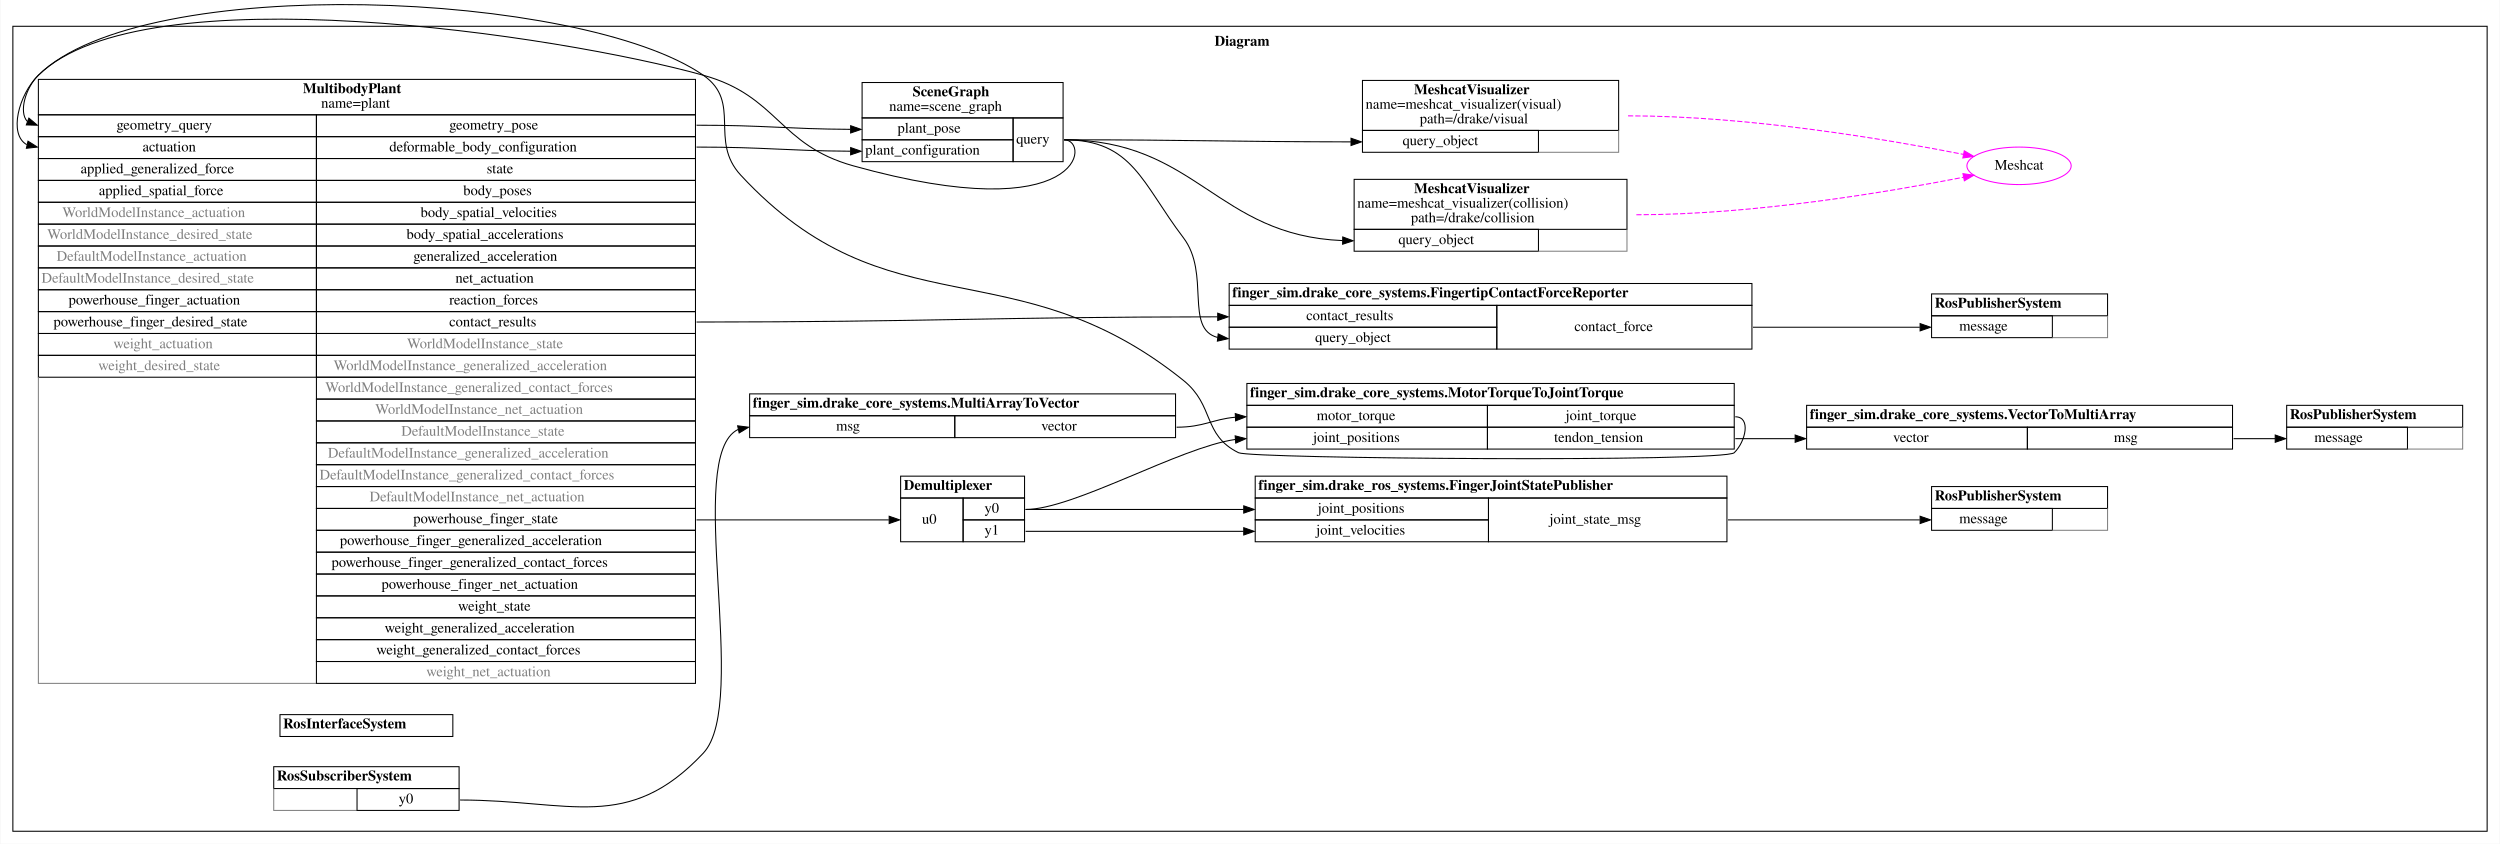
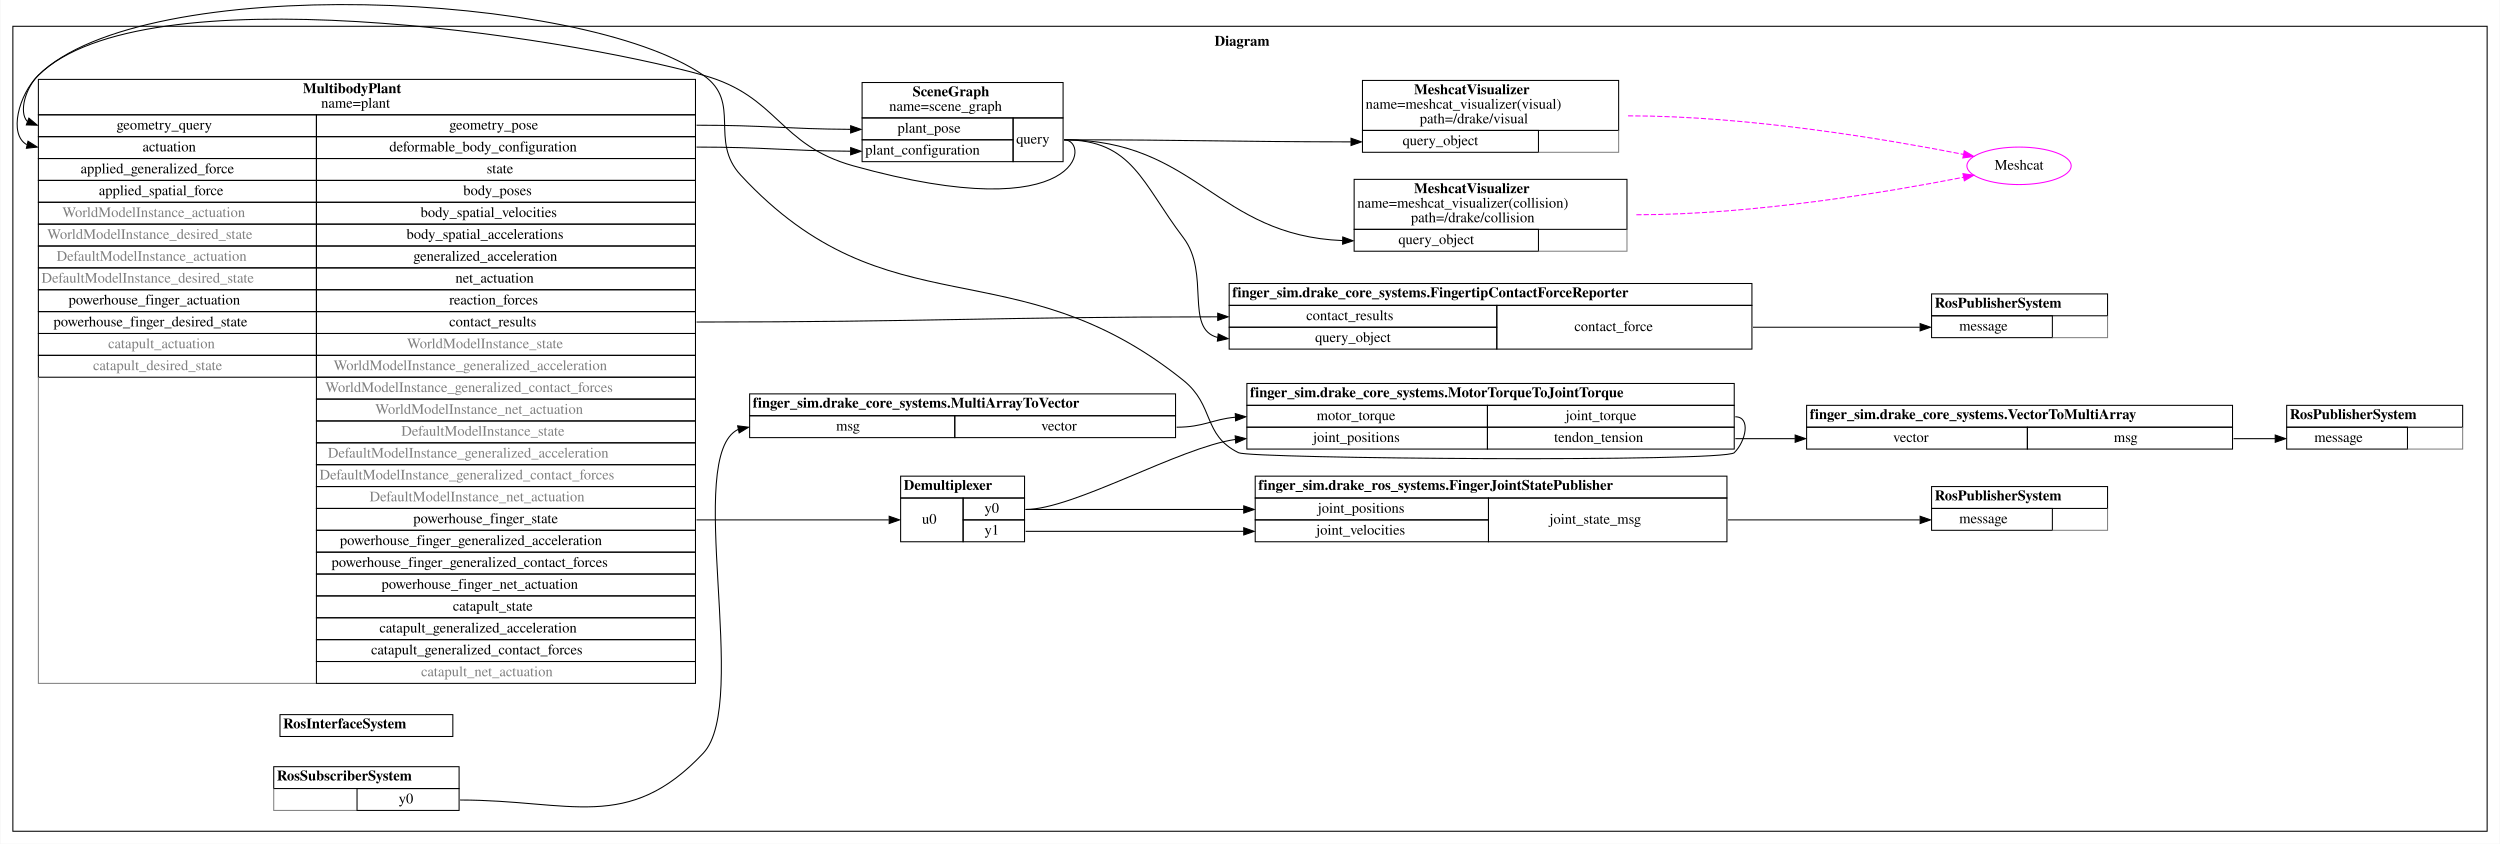
<svg xmlns="http://www.w3.org/2000/svg" width="2400pt" height="810pt" viewBox="0.00 0.00 2400.00 810.24">
  <g id="graph0" class="graph" transform="scale(1 1) rotate(0) translate(4 806.24)">
    <polygon fill="white" stroke="transparent" points="-4,4 -4,-806.24 2396,-806.24 2396,4 -4,4" />
    <g id="clust1" class="cluster">
      <polygon fill="none" stroke="black" points="8,-8 8,-781 2384,-781 2384,-8 8,-8" />
      <text text-anchor="start" x="1162" y="-762.3" font-family="Times,serif" font-weight="bold" font-size="14.00">Diagram</text>
    </g>
    <g id="clust2" class="cluster">
      <polygon fill="none" stroke="white" points="16,-16 16,-742 2376,-742 2376,-16 16,-16" />
    </g>
    <g id="node1" class="node">
      <polygon fill="none" stroke="black" points="32.5,-696 32.5,-730 663.5,-730 663.5,-696 32.5,-696" />
      <text text-anchor="start" x="286.5" y="-716.8" font-family="Times,serif" font-weight="bold" font-size="14.00">MultibodyPlant</text>
      <text text-anchor="start" x="304" y="-702.8" font-family="Times,serif" font-size="14.00">name=plant</text>
      <polygon fill="none" stroke="black" points="32.5,-675 32.5,-696 299.5,-696 299.5,-675 32.5,-675" />
      <text text-anchor="start" x="107.5" y="-681.8" font-family="Times,serif" font-size="14.00">geometry_query</text>
      <polygon fill="none" stroke="black" points="299.5,-675 299.5,-696 663.5,-696 663.5,-675 299.5,-675" />
      <text text-anchor="start" x="427" y="-681.8" font-family="Times,serif" font-size="14.00">geometry_pose</text>
      <polygon fill="none" stroke="black" points="32.5,-654 32.5,-675 299.5,-675 299.5,-654 32.5,-654" />
      <text text-anchor="start" x="132.5" y="-660.8" font-family="Times,serif" font-size="14.00">actuation</text>
      <polygon fill="none" stroke="black" points="299.5,-654 299.5,-675 663.5,-675 663.5,-654 299.5,-654" />
      <text text-anchor="start" x="369.5" y="-660.8" font-family="Times,serif" font-size="14.00">deformable_body_configuration</text>
      <polygon fill="none" stroke="black" points="32.5,-633 32.5,-654 299.5,-654 299.5,-633 32.5,-633" />
      <text text-anchor="start" x="73" y="-639.8" font-family="Times,serif" font-size="14.00">applied_generalized_force</text>
      <polygon fill="none" stroke="black" points="299.5,-633 299.5,-654 663.5,-654 663.5,-633 299.5,-633" />
      <text text-anchor="start" x="463" y="-639.8" font-family="Times,serif" font-size="14.00">state</text>
      <polygon fill="none" stroke="black" points="32.5,-612 32.5,-633 299.5,-633 299.5,-612 32.5,-612" />
      <text text-anchor="start" x="90.5" y="-618.8" font-family="Times,serif" font-size="14.00">applied_spatial_force</text>
      <polygon fill="none" stroke="black" points="299.5,-612 299.5,-633 663.5,-633 663.5,-612 299.5,-612" />
      <text text-anchor="start" x="440.5" y="-618.8" font-family="Times,serif" font-size="14.00">body_poses</text>
      <polygon fill="none" stroke="black" points="32.5,-591 32.5,-612 299.5,-612 299.5,-591 32.5,-591" />
      <text text-anchor="start" x="55.5" y="-597.8" font-family="Times,serif" font-size="14.00" fill="grey">WorldModelInstance_actuation</text>
      <polygon fill="none" stroke="black" points="299.5,-591 299.5,-612 663.5,-612 663.5,-591 299.5,-591" />
      <text text-anchor="start" x="399.5" y="-597.8" font-family="Times,serif" font-size="14.00">body_spatial_velocities</text>
      <polygon fill="none" stroke="black" points="32.5,-570 32.5,-591 299.5,-591 299.5,-570 32.5,-570" />
      <text text-anchor="start" x="41" y="-576.8" font-family="Times,serif" font-size="14.00" fill="grey">WorldModelInstance_desired_state</text>
      <polygon fill="none" stroke="black" points="299.5,-570 299.5,-591 663.5,-591 663.5,-570 299.5,-570" />
      <text text-anchor="start" x="386" y="-576.8" font-family="Times,serif" font-size="14.00">body_spatial_accelerations</text>
      <polygon fill="none" stroke="black" points="32.5,-549 32.5,-570 299.5,-570 299.5,-549 32.5,-549" />
      <text text-anchor="start" x="50" y="-555.8" font-family="Times,serif" font-size="14.00" fill="grey">DefaultModelInstance_actuation</text>
      <polygon fill="none" stroke="black" points="299.5,-549 299.5,-570 663.5,-570 663.5,-549 299.5,-549" />
      <text text-anchor="start" x="392.5" y="-555.8" font-family="Times,serif" font-size="14.00">generalized_acceleration</text>
      <polygon fill="none" stroke="black" points="32.5,-528 32.5,-549 299.5,-549 299.5,-528 32.5,-528" />
      <text text-anchor="start" x="35.5" y="-534.8" font-family="Times,serif" font-size="14.00" fill="grey">DefaultModelInstance_desired_state</text>
      <polygon fill="none" stroke="black" points="299.5,-528 299.5,-549 663.5,-549 663.5,-528 299.5,-528" />
      <text text-anchor="start" x="433" y="-534.8" font-family="Times,serif" font-size="14.00">net_actuation</text>
      <polygon fill="none" stroke="black" points="32.5,-507 32.5,-528 299.5,-528 299.5,-507 32.5,-507" />
      <text text-anchor="start" x="61.5" y="-513.8" font-family="Times,serif" font-size="14.00">powerhouse_finger_actuation</text>
      <polygon fill="none" stroke="black" points="299.5,-507 299.5,-528 663.5,-528 663.5,-507 299.5,-507" />
      <text text-anchor="start" x="427" y="-513.8" font-family="Times,serif" font-size="14.00">reaction_forces</text>
      <polygon fill="none" stroke="black" points="32.5,-486 32.5,-507 299.5,-507 299.5,-486 32.5,-486" />
      <text text-anchor="start" x="47" y="-492.8" font-family="Times,serif" font-size="14.00">powerhouse_finger_desired_state</text>
      <polygon fill="none" stroke="black" points="299.5,-486 299.5,-507 663.5,-507 663.5,-486 299.5,-486" />
      <text text-anchor="start" x="427" y="-492.8" font-family="Times,serif" font-size="14.00">contact_results</text>
      <polygon fill="none" stroke="black" points="32.5,-465 32.5,-486 299.5,-486 299.5,-465 32.5,-465" />
-       <text text-anchor="start" x="104.5" y="-471.8" font-family="Times,serif" font-size="14.00" fill="grey">weight_actuation</text>
+       <text text-anchor="start" x="99.5" y="-471.8" font-family="Times,serif" font-size="14.00" fill="grey">catapult_actuation</text>
      <polygon fill="none" stroke="black" points="299.5,-465 299.5,-486 663.5,-486 663.5,-465 299.5,-465" />
      <text text-anchor="start" x="386.5" y="-471.8" font-family="Times,serif" font-size="14.00" fill="grey">WorldModelInstance_state</text>
      <polygon fill="none" stroke="black" points="32.5,-444 32.5,-465 299.5,-465 299.5,-444 32.5,-444" />
-       <text text-anchor="start" x="90" y="-450.8" font-family="Times,serif" font-size="14.00" fill="grey">weight_desired_state</text>
+       <text text-anchor="start" x="85" y="-450.8" font-family="Times,serif" font-size="14.00" fill="grey">catapult_desired_state</text>
      <polygon fill="none" stroke="black" points="299.5,-444 299.5,-465 663.5,-465 663.5,-444 299.5,-444" />
      <text text-anchor="start" x="316" y="-450.8" font-family="Times,serif" font-size="14.00" fill="grey">WorldModelInstance_generalized_acceleration</text>
      <polyline fill="none" stroke="grey" points="32.5,-444 32.5,-150 299.5,-150 " />
      <polygon fill="none" stroke="black" points="299.5,-423 299.5,-444 663.5,-444 663.5,-423 299.5,-423" />
      <text text-anchor="start" x="308" y="-429.8" font-family="Times,serif" font-size="14.00" fill="grey">WorldModelInstance_generalized_contact_forces</text>
      <polygon fill="none" stroke="black" points="299.5,-402 299.5,-423 663.5,-423 663.5,-402 299.5,-402" />
      <text text-anchor="start" x="356" y="-408.8" font-family="Times,serif" font-size="14.00" fill="grey">WorldModelInstance_net_actuation</text>
      <polygon fill="none" stroke="black" points="299.5,-381 299.5,-402 663.5,-402 663.5,-381 299.5,-381" />
      <text text-anchor="start" x="381" y="-387.8" font-family="Times,serif" font-size="14.00" fill="grey">DefaultModelInstance_state</text>
      <polygon fill="none" stroke="black" points="299.5,-360 299.5,-381 663.5,-381 663.5,-360 299.5,-360" />
      <text text-anchor="start" x="310.5" y="-366.8" font-family="Times,serif" font-size="14.00" fill="grey">DefaultModelInstance_generalized_acceleration</text>
      <polygon fill="none" stroke="black" points="299.5,-339 299.5,-360 663.5,-360 663.5,-339 299.5,-339" />
      <text text-anchor="start" x="302.5" y="-345.8" font-family="Times,serif" font-size="14.00" fill="grey">DefaultModelInstance_generalized_contact_forces</text>
      <polygon fill="none" stroke="black" points="299.5,-318 299.5,-339 663.5,-339 663.5,-318 299.5,-318" />
      <text text-anchor="start" x="350.5" y="-324.8" font-family="Times,serif" font-size="14.00" fill="grey">DefaultModelInstance_net_actuation</text>
      <polygon fill="none" stroke="black" points="299.5,-297 299.5,-318 663.5,-318 663.5,-297 299.5,-297" />
      <text text-anchor="start" x="392.5" y="-303.8" font-family="Times,serif" font-size="14.00">powerhouse_finger_state</text>
      <polygon fill="none" stroke="black" points="299.5,-276 299.5,-297 663.5,-297 663.5,-276 299.5,-276" />
      <text text-anchor="start" x="322" y="-282.8" font-family="Times,serif" font-size="14.00">powerhouse_finger_generalized_acceleration</text>
      <polygon fill="none" stroke="black" points="299.5,-255 299.5,-276 663.5,-276 663.5,-255 299.5,-255" />
      <text text-anchor="start" x="314" y="-261.8" font-family="Times,serif" font-size="14.00">powerhouse_finger_generalized_contact_forces</text>
      <polygon fill="none" stroke="black" points="299.5,-234 299.5,-255 663.5,-255 663.5,-234 299.5,-234" />
      <text text-anchor="start" x="362" y="-240.8" font-family="Times,serif" font-size="14.00">powerhouse_finger_net_actuation</text>
      <polygon fill="none" stroke="black" points="299.5,-213 299.5,-234 663.5,-234 663.5,-213 299.5,-213" />
-       <text text-anchor="start" x="435.5" y="-219.8" font-family="Times,serif" font-size="14.00">weight_state</text>
+       <text text-anchor="start" x="430.5" y="-219.8" font-family="Times,serif" font-size="14.00">catapult_state</text>
      <polygon fill="none" stroke="black" points="299.5,-192 299.5,-213 663.5,-213 663.5,-192 299.5,-192" />
-       <text text-anchor="start" x="365" y="-198.8" font-family="Times,serif" font-size="14.00">weight_generalized_acceleration</text>
+       <text text-anchor="start" x="360" y="-198.8" font-family="Times,serif" font-size="14.00">catapult_generalized_acceleration</text>
      <polygon fill="none" stroke="black" points="299.5,-171 299.5,-192 663.5,-192 663.5,-171 299.5,-171" />
-       <text text-anchor="start" x="357" y="-177.8" font-family="Times,serif" font-size="14.00">weight_generalized_contact_forces</text>
+       <text text-anchor="start" x="352" y="-177.8" font-family="Times,serif" font-size="14.00">catapult_generalized_contact_forces</text>
      <polygon fill="none" stroke="black" points="299.5,-150 299.5,-171 663.5,-171 663.5,-150 299.5,-150" />
-       <text text-anchor="start" x="405" y="-156.8" font-family="Times,serif" font-size="14.00" fill="grey">weight_net_actuation</text>
+       <text text-anchor="start" x="400" y="-156.8" font-family="Times,serif" font-size="14.00" fill="grey">catapult_net_actuation</text>
    </g>
    <g id="node2" class="node">
      <polygon fill="none" stroke="black" points="823.5,-693 823.5,-727 1016.5,-727 1016.5,-693 823.5,-693" />
      <text text-anchor="start" x="872" y="-713.8" font-family="Times,serif" font-weight="bold" font-size="14.00">SceneGraph</text>
      <text text-anchor="start" x="849.5" y="-699.8" font-family="Times,serif" font-size="14.00">name=scene_graph</text>
      <polygon fill="none" stroke="black" points="823.5,-672 823.5,-693 968.5,-693 968.5,-672 823.5,-672" />
      <text text-anchor="start" x="857.5" y="-678.8" font-family="Times,serif" font-size="14.00">plant_pose</text>
      <polygon fill="none" stroke="black" points="968.5,-651 968.5,-693 1016.5,-693 1016.5,-651 968.5,-651" />
      <text text-anchor="start" x="971.5" y="-668.3" font-family="Times,serif" font-size="14.00">query</text>
      <polygon fill="none" stroke="black" points="823.5,-651 823.5,-672 968.5,-672 968.5,-651 823.5,-651" />
      <text text-anchor="start" x="826.5" y="-657.8" font-family="Times,serif" font-size="14.00">plant_configuration</text>
    </g>
    <g id="edge3" class="edge">
      <path fill="none" stroke="black" d="M664.5,-686C731.18,-686 750.34,-682.4 812.19,-682.03" />
      <polygon fill="black" stroke="black" points="812.51,-685.53 822.5,-682 812.49,-678.53 812.51,-685.53" />
    </g>
    <g id="edge4" class="edge">
      <path fill="none" stroke="black" d="M664.5,-665C731.18,-665 750.34,-661.4 812.19,-661.03" />
      <polygon fill="black" stroke="black" points="812.51,-664.53 822.5,-661 812.49,-657.53 812.51,-664.53" />
    </g>
    <g id="node8" class="node">
      <polygon fill="none" stroke="black" points="860.5,-328 860.5,-349 979.5,-349 979.5,-328 860.5,-328" />
      <text text-anchor="start" x="863.5" y="-335.8" font-family="Times,serif" font-weight="bold" font-size="14.00">Demultiplexer</text>
      <polygon fill="none" stroke="black" points="860.5,-286 860.5,-328 920.5,-328 920.5,-286 860.5,-286" />
      <text text-anchor="start" x="881" y="-303.3" font-family="Times,serif" font-size="14.00">u0</text>
      <polygon fill="none" stroke="black" points="920.5,-307 920.5,-328 979.5,-328 979.5,-307 920.5,-307" />
      <text text-anchor="start" x="941" y="-313.8" font-family="Times,serif" font-size="14.00">y0</text>
      <polygon fill="none" stroke="black" points="920.5,-286 920.5,-307 979.5,-307 979.5,-286 920.5,-286" />
      <text text-anchor="start" x="941" y="-292.8" font-family="Times,serif" font-size="14.00">y1</text>
    </g>
-     <g id="edge13" class="edge">
+     <g id="edge20" class="edge">
      <path fill="none" stroke="black" d="M664.5,-307C747.61,-307 770.95,-307 849.16,-307" />
      <polygon fill="black" stroke="black" points="849.5,-310.5 859.5,-307 849.5,-303.5 849.5,-310.5" />
    </g>
    <g id="node14" class="node">
      <polygon fill="none" stroke="black" points="1176,-513 1176,-534 1678,-534 1678,-513 1176,-513" />
      <text text-anchor="start" x="1179" y="-520.8" font-family="Times,serif" font-weight="bold" font-size="14.00">finger_sim.drake_core_systems.FingertipContactForceReporter</text>
      <polygon fill="none" stroke="black" points="1176,-492 1176,-513 1433,-513 1433,-492 1176,-492" />
      <text text-anchor="start" x="1250" y="-498.8" font-family="Times,serif" font-size="14.00">contact_results</text>
      <polygon fill="none" stroke="black" points="1433,-471 1433,-513 1678,-513 1678,-471 1433,-471" />
      <text text-anchor="start" x="1507.5" y="-488.3" font-family="Times,serif" font-size="14.00">contact_force</text>
      <polygon fill="none" stroke="black" points="1176,-471 1176,-492 1433,-492 1433,-471 1176,-471" />
      <text text-anchor="start" x="1258.5" y="-477.8" font-family="Times,serif" font-size="14.00">query_object</text>
    </g>
-     <g id="edge19" class="edge">
+     <g id="edge16" class="edge">
      <path fill="none" stroke="black" d="M664.5,-497C887.97,-497 946.34,-501.85 1164.81,-502" />
      <polygon fill="black" stroke="black" points="1165,-505.5 1175,-502 1165,-498.5 1165,-505.5" />
    </g>
    <g id="edge5" class="edge">
      <path fill="none" stroke="black" d="M1017.5,-672C1043.19,-672 1036.87,-585.18 815,-647 742.97,-667.07 743.03,-713.93 671,-734 534.32,-772.08 133.87,-833.28 32.5,-734 20.35,-722.1 13.38,-698.69 21.85,-689.66" />
      <polygon fill="black" stroke="black" points="23.39,-692.82 31.5,-686 20.91,-686.28 23.39,-692.82" />
    </g>
    <g id="node3" class="node">
      <polygon fill="none" stroke="black" points="1304,-681 1304,-729 1550,-729 1550,-681 1304,-681" />
      <text text-anchor="start" x="1353.5" y="-715.8" font-family="Times,serif" font-weight="bold" font-size="14.00">MeshcatVisualizer</text>
      <text text-anchor="start" x="1307" y="-701.8" font-family="Times,serif" font-size="14.00">name=meshcat_visualizer(visual)</text>
      <text text-anchor="start" x="1359" y="-687.8" font-family="Times,serif" font-size="14.00">path=/drake/visual</text>
      <polygon fill="none" stroke="black" points="1304,-660 1304,-681 1473,-681 1473,-660 1304,-660" />
      <text text-anchor="start" x="1342.5" y="-666.8" font-family="Times,serif" font-size="14.00">query_object</text>
      <polyline fill="none" stroke="grey" points="1473,-660 1550,-660 1550,-681 " />
    </g>
    <g id="edge8" class="edge">
      <path fill="none" stroke="black" d="M1017.5,-672C1140.92,-672 1174.3,-670.11 1292.8,-670" />
      <polygon fill="black" stroke="black" points="1293,-673.5 1303,-670 1293,-666.5 1293,-673.5" />
    </g>
    <g id="node5" class="node">
      <polygon fill="none" stroke="black" points="1296,-586 1296,-634 1558,-634 1558,-586 1296,-586" />
      <text text-anchor="start" x="1353.5" y="-620.8" font-family="Times,serif" font-weight="bold" font-size="14.00">MeshcatVisualizer</text>
      <text text-anchor="start" x="1299" y="-606.8" font-family="Times,serif" font-size="14.00">name=meshcat_visualizer(collision)</text>
      <text text-anchor="start" x="1350.5" y="-592.8" font-family="Times,serif" font-size="14.00">path=/drake/collision</text>
      <polygon fill="none" stroke="black" points="1296,-565 1296,-586 1473,-586 1473,-565 1296,-565" />
      <text text-anchor="start" x="1338.5" y="-571.8" font-family="Times,serif" font-size="14.00">query_object</text>
      <polyline fill="none" stroke="grey" points="1473,-565 1558,-565 1558,-586 " />
    </g>
    <g id="edge7" class="edge">
      <path fill="none" stroke="black" d="M1017.5,-672C1144.71,-672 1163.42,-580.05 1284.9,-575.2" />
      <polygon fill="black" stroke="black" points="1285.07,-578.7 1295,-575 1284.93,-571.7 1285.07,-578.7" />
    </g>
-     <g id="edge20" class="edge">
+     <g id="edge17" class="edge">
      <path fill="none" stroke="black" d="M1017.5,-672C1083.34,-672 1092.14,-630.4 1132,-578 1158.21,-543.55 1132.8,-490.61 1164.93,-482.16" />
      <polygon fill="black" stroke="black" points="1165.46,-485.62 1175,-481 1164.67,-478.66 1165.46,-485.62" />
    </g>
    <g id="node4" class="node">
      <ellipse fill="none" stroke="magenta" cx="1934.5" cy="-647" rx="50.09" ry="18" />
      <text text-anchor="middle" x="1934.5" y="-643.3" font-family="Times,serif" font-size="14.00">Meshcat</text>
    </g>
    <g id="edge1" class="edge">
      <path fill="none" stroke="magenta" stroke-dasharray="5,2" d="M1559,-695C1674.58,-695 1808.61,-672.23 1880.84,-658.05" />
      <polygon fill="magenta" stroke="magenta" points="1881.92,-661.41 1891.04,-656.03 1880.55,-654.54 1881.92,-661.41" />
    </g>
    <g id="edge2" class="edge">
      <path fill="none" stroke="magenta" stroke-dasharray="5,2" d="M1567,-600C1679.66,-600 1810.22,-622.12 1881.11,-636.01" />
      <polygon fill="magenta" stroke="magenta" points="1880.63,-639.48 1891.12,-637.99 1881.99,-632.62 1880.63,-639.48" />
    </g>
    <g id="node6" class="node">
      <polygon fill="none" stroke="black" points="264.5,-99 264.5,-120 430.5,-120 430.5,-99 264.5,-99" />
      <text text-anchor="start" x="267.5" y="-106.8" font-family="Times,serif" font-weight="bold" font-size="14.00">RosInterfaceSystem</text>
    </g>
    <g id="node7" class="node">
      <polygon fill="none" stroke="black" points="1201,-328 1201,-349 1654,-349 1654,-328 1201,-328" />
      <text text-anchor="start" x="1204" y="-335.8" font-family="Times,serif" font-weight="bold" font-size="14.00">finger_sim.drake_ros_systems.FingerJointStatePublisher</text>
      <polygon fill="none" stroke="black" points="1201,-307 1201,-328 1425,-328 1425,-307 1201,-307" />
      <text text-anchor="start" x="1261" y="-313.8" font-family="Times,serif" font-size="14.00">joint_positions</text>
      <polygon fill="none" stroke="black" points="1425,-286 1425,-328 1654,-328 1654,-286 1425,-286" />
      <text text-anchor="start" x="1483.5" y="-303.3" font-family="Times,serif" font-size="14.00">joint_state_msg</text>
      <polygon fill="none" stroke="black" points="1201,-286 1201,-307 1425,-307 1425,-286 1201,-286" />
      <text text-anchor="start" x="1259.5" y="-292.8" font-family="Times,serif" font-size="14.00">joint_velocities</text>
    </g>
    <g id="node9" class="node">
      <polygon fill="none" stroke="black" points="1850.5,-318 1850.5,-339 2019.5,-339 2019.5,-318 1850.5,-318" />
      <text text-anchor="start" x="1853.5" y="-325.8" font-family="Times,serif" font-weight="bold" font-size="14.00">RosPublisherSystem</text>
      <polygon fill="none" stroke="black" points="1850.5,-297 1850.5,-318 1966.5,-318 1966.5,-297 1850.5,-297" />
      <text text-anchor="start" x="1877" y="-303.8" font-family="Times,serif" font-size="14.00">message</text>
      <polyline fill="none" stroke="grey" points="1966.5,-297 2019.5,-297 2019.5,-318 " />
    </g>
-     <g id="edge14" class="edge">
+     <g id="edge11" class="edge">
      <path fill="none" stroke="black" d="M1655,-307C1737.9,-307 1761.17,-307 1839.18,-307" />
      <polygon fill="black" stroke="black" points="1839.5,-310.5 1849.5,-307 1839.5,-303.5 1839.5,-310.5" />
    </g>
-     <g id="edge11" class="edge">
+     <g id="edge9" class="edge">
      <path fill="none" stroke="black" d="M980.5,-317C1074.63,-317 1100.64,-317 1189.98,-317" />
      <polygon fill="black" stroke="black" points="1190,-320.5 1200,-317 1190,-313.5 1190,-320.5" />
    </g>
-     <g id="edge12" class="edge">
+     <g id="edge10" class="edge">
      <path fill="none" stroke="black" d="M980.5,-296C1074.63,-296 1100.64,-296 1189.98,-296" />
      <polygon fill="black" stroke="black" points="1190,-299.5 1200,-296 1190,-292.5 1190,-299.5" />
    </g>
    <g id="node12" class="node">
      <polygon fill="none" stroke="black" points="1193,-417 1193,-438 1661,-438 1661,-417 1193,-417" />
      <text text-anchor="start" x="1196" y="-424.8" font-family="Times,serif" font-weight="bold" font-size="14.00">finger_sim.drake_core_systems.MotorTorqueToJointTorque</text>
      <polygon fill="none" stroke="black" points="1193,-396 1193,-417 1424,-417 1424,-396 1193,-396" />
      <text text-anchor="start" x="1260" y="-402.8" font-family="Times,serif" font-size="14.00">motor_torque</text>
      <polygon fill="none" stroke="black" points="1424,-396 1424,-417 1661,-417 1661,-396 1424,-396" />
      <text text-anchor="start" x="1499" y="-402.8" font-family="Times,serif" font-size="14.00">joint_torque</text>
      <polygon fill="none" stroke="black" points="1193,-375 1193,-396 1424,-396 1424,-375 1193,-375" />
      <text text-anchor="start" x="1256.5" y="-381.8" font-family="Times,serif" font-size="14.00">joint_positions</text>
      <polygon fill="none" stroke="black" points="1424,-375 1424,-396 1661,-396 1661,-375 1424,-375" />
      <text text-anchor="start" x="1488" y="-381.8" font-family="Times,serif" font-size="14.00">tendon_tension</text>
    </g>
-     <g id="edge17" class="edge">
+     <g id="edge14" class="edge">
      <path fill="none" stroke="black" d="M980.5,-317C1026.69,-317 1128.36,-376.52 1181.7,-384.19" />
      <polygon fill="black" stroke="black" points="1181.76,-387.7 1192,-385 1182.31,-380.73 1181.76,-387.7" />
    </g>
    <g id="node10" class="node">
      <polygon fill="none" stroke="black" points="258.5,-49 258.5,-70 436.5,-70 436.5,-49 258.5,-49" />
      <text text-anchor="start" x="261.5" y="-56.8" font-family="Times,serif" font-weight="bold" font-size="14.00">RosSubscriberSystem</text>
      <polyline fill="none" stroke="grey" points="258.5,-49 258.5,-28 338.5,-28 " />
      <polygon fill="none" stroke="black" points="338.5,-28 338.5,-49 436.5,-49 436.5,-28 338.5,-28" />
      <text text-anchor="start" x="378.5" y="-34.8" font-family="Times,serif" font-size="14.00">y0</text>
    </g>
    <g id="node11" class="node">
      <polygon fill="none" stroke="black" points="715.5,-407 715.5,-428 1124.5,-428 1124.5,-407 715.5,-407" />
      <text text-anchor="start" x="718.5" y="-414.8" font-family="Times,serif" font-weight="bold" font-size="14.00">finger_sim.drake_core_systems.MultiArrayToVector</text>
      <polygon fill="none" stroke="black" points="715.5,-386 715.5,-407 912.5,-407 912.5,-386 715.5,-386" />
      <text text-anchor="start" x="798.5" y="-392.8" font-family="Times,serif" font-size="14.00">msg</text>
      <polygon fill="none" stroke="black" points="912.5,-386 912.5,-407 1124.5,-407 1124.5,-386 912.5,-386" />
      <text text-anchor="start" x="995.5" y="-392.8" font-family="Times,serif" font-size="14.00">vector</text>
    </g>
-     <g id="edge15" class="edge">
+     <g id="edge12" class="edge">
      <path fill="none" stroke="black" d="M437.5,-38C543.19,-38 598.64,-5.97 671,-83 716.54,-131.48 651.82,-368.97 704.56,-393.89" />
      <polygon fill="black" stroke="black" points="703.99,-397.34 714.5,-396 705.45,-390.5 703.99,-397.34" />
    </g>
-     <g id="edge16" class="edge">
+     <g id="edge13" class="edge">
      <path fill="none" stroke="black" d="M1125.5,-396C1151.65,-396 1160.07,-403.66 1181.79,-405.57" />
      <polygon fill="black" stroke="black" points="1181.86,-409.08 1192,-406 1182.16,-402.08 1181.86,-409.08" />
    </g>
    <g id="edge6" class="edge">
      <path fill="none" stroke="black" d="M1662,-406C1677.34,-406 1672,-382.19 1661,-371.5 1651.52,-362.29 1196.85,-365.63 1185,-371.5 1150.19,-388.73 1162.29,-416.67 1132,-441 969.68,-571.37 848.57,-485.35 707,-638 676.01,-671.41 708.45,-708.04 671,-734 554.38,-814.82 133.55,-833.6 32.5,-734 13.56,-715.33 3.65,-677.15 21.36,-667.34" />
      <polygon fill="black" stroke="black" points="22.54,-670.66 31.5,-665 20.97,-663.84 22.54,-670.66" />
    </g>
    <g id="node13" class="node">
      <polygon fill="none" stroke="black" points="1730.5,-396 1730.5,-417 2139.5,-417 2139.5,-396 1730.5,-396" />
      <text text-anchor="start" x="1733.5" y="-403.8" font-family="Times,serif" font-weight="bold" font-size="14.00">finger_sim.drake_core_systems.VectorToMultiArray</text>
      <polygon fill="none" stroke="black" points="1730.5,-375 1730.5,-396 1942.5,-396 1942.5,-375 1730.5,-375" />
      <text text-anchor="start" x="1813.5" y="-381.8" font-family="Times,serif" font-size="14.00">vector</text>
      <polygon fill="none" stroke="black" points="1942.5,-375 1942.5,-396 2139.5,-396 2139.5,-375 1942.5,-375" />
      <text text-anchor="start" x="2025.5" y="-381.8" font-family="Times,serif" font-size="14.00">msg</text>
    </g>
-     <g id="edge18" class="edge">
+     <g id="edge15" class="edge">
      <path fill="none" stroke="black" d="M1662,-385C1688.25,-385 1697.27,-385 1719.22,-385" />
      <polygon fill="black" stroke="black" points="1719.5,-388.5 1729.5,-385 1719.5,-381.5 1719.5,-388.5" />
    </g>
    <g id="node15" class="node">
      <polygon fill="none" stroke="black" points="2191.5,-396 2191.5,-417 2360.5,-417 2360.5,-396 2191.5,-396" />
      <text text-anchor="start" x="2194.5" y="-403.8" font-family="Times,serif" font-weight="bold" font-size="14.00">RosPublisherSystem</text>
      <polygon fill="none" stroke="black" points="2191.5,-375 2191.5,-396 2307.5,-396 2307.5,-375 2191.5,-375" />
      <text text-anchor="start" x="2218" y="-381.8" font-family="Times,serif" font-size="14.00">message</text>
      <polyline fill="none" stroke="grey" points="2307.5,-375 2360.5,-375 2360.5,-396 " />
    </g>
-     <g id="edge9" class="edge">
+     <g id="edge18" class="edge">
      <path fill="none" stroke="black" d="M2140.5,-385C2158.9,-385 2165.88,-385 2180.35,-385" />
      <polygon fill="black" stroke="black" points="2180.5,-388.5 2190.5,-385 2180.5,-381.5 2180.5,-388.5" />
    </g>
    <g id="node16" class="node">
      <polygon fill="none" stroke="black" points="1850.5,-503 1850.5,-524 2019.5,-524 2019.5,-503 1850.5,-503" />
      <text text-anchor="start" x="1853.5" y="-510.8" font-family="Times,serif" font-weight="bold" font-size="14.00">RosPublisherSystem</text>
      <polygon fill="none" stroke="black" points="1850.5,-482 1850.5,-503 1966.5,-503 1966.5,-482 1850.5,-482" />
      <text text-anchor="start" x="1877" y="-488.8" font-family="Times,serif" font-size="14.00">message</text>
      <polyline fill="none" stroke="grey" points="1966.5,-482 2019.5,-482 2019.5,-503 " />
    </g>
-     <g id="edge10" class="edge">
+     <g id="edge19" class="edge">
      <path fill="none" stroke="black" d="M1679,-492C1751.23,-492 1771.82,-492 1839.21,-492" />
      <polygon fill="black" stroke="black" points="1839.5,-495.5 1849.5,-492 1839.5,-488.5 1839.5,-495.5" />
    </g>
  </g>
</svg>
